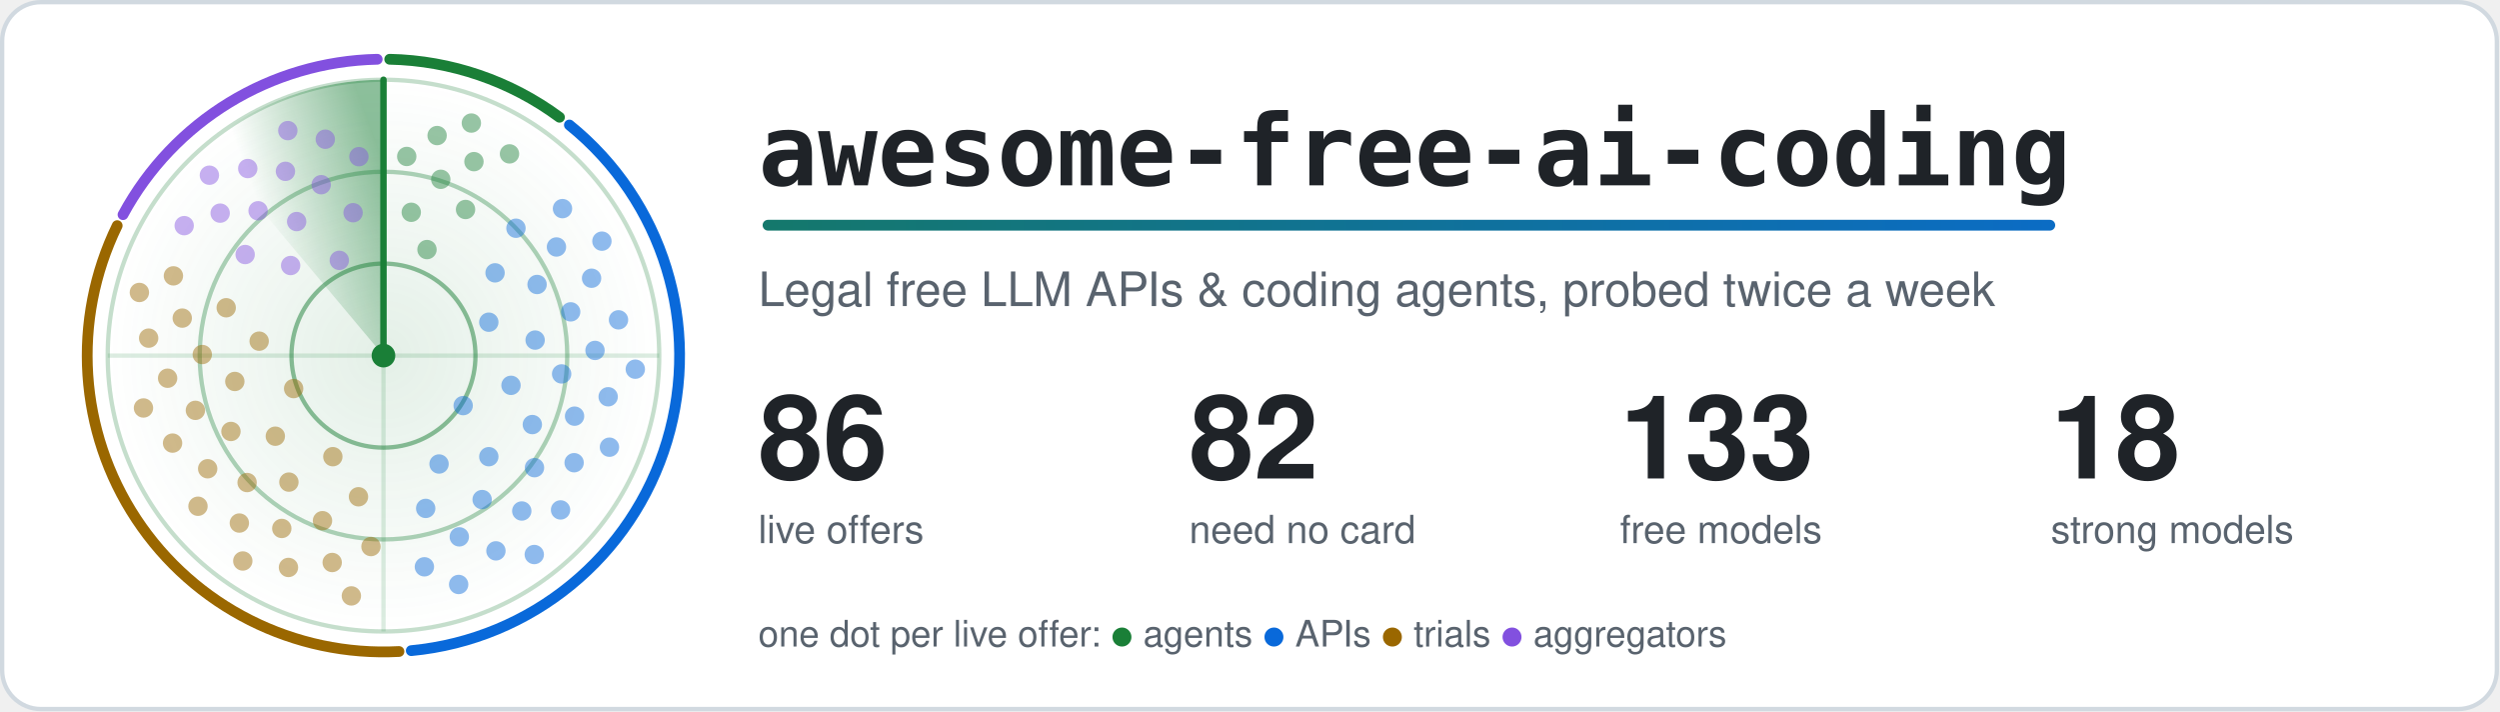
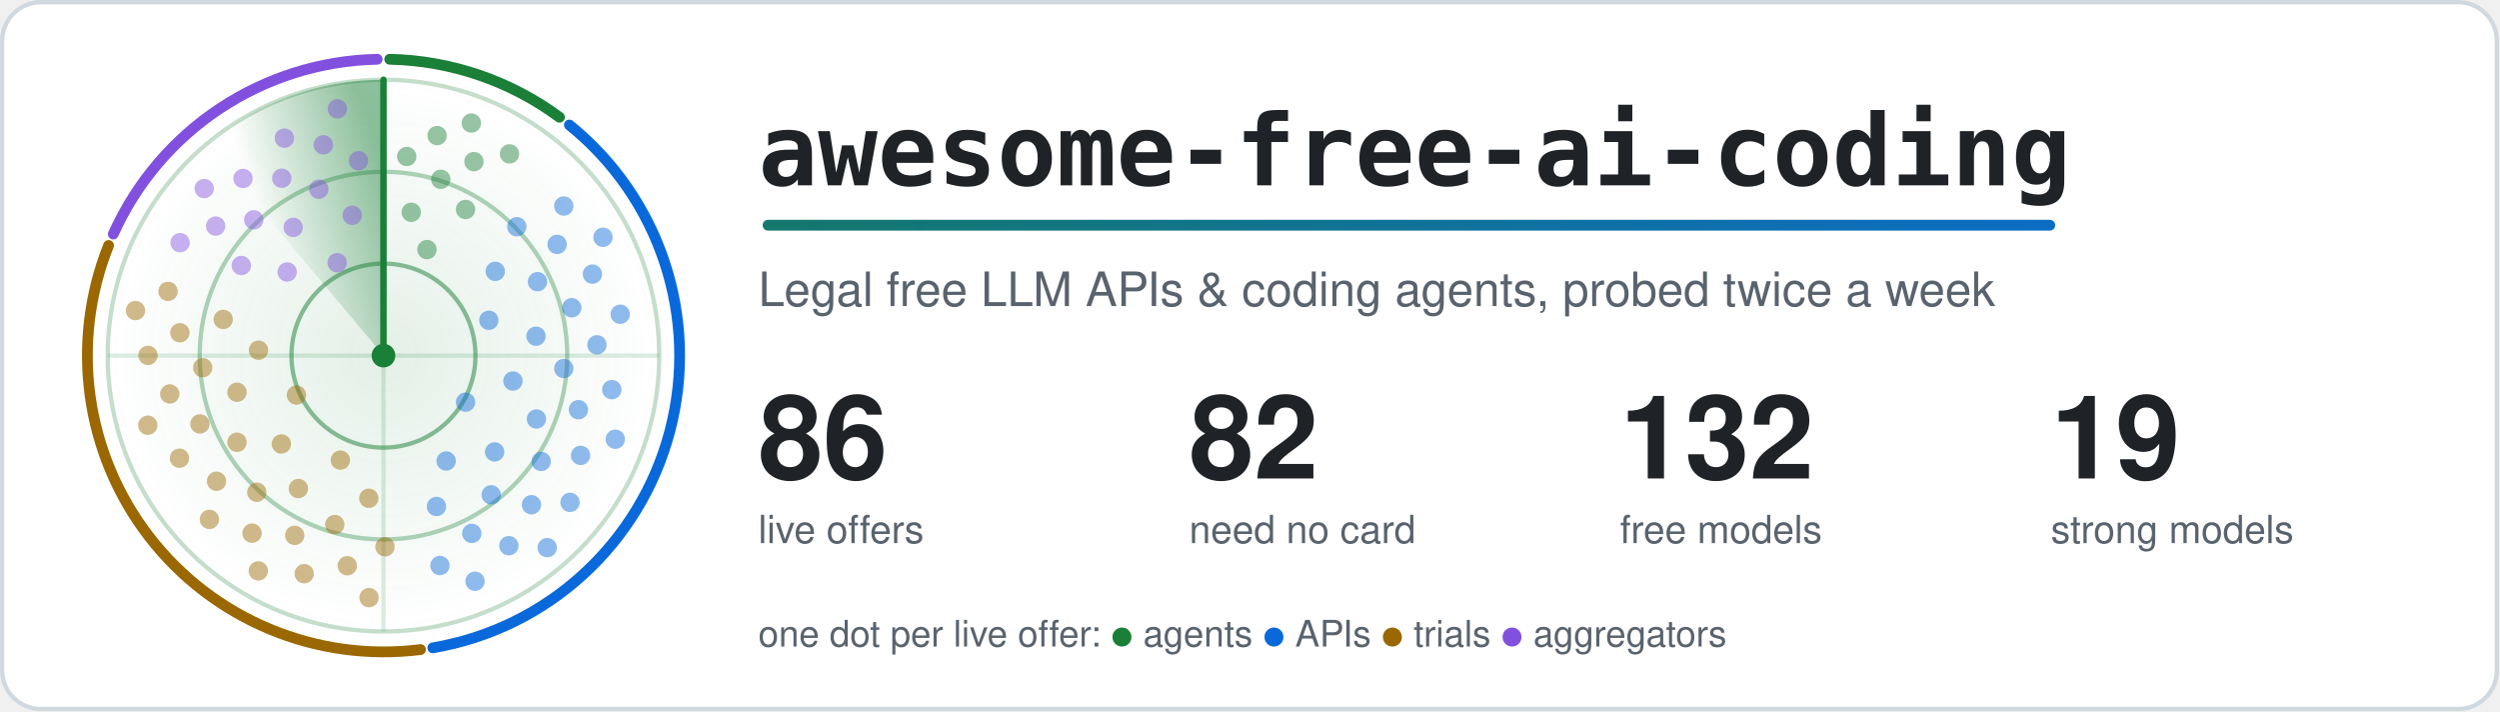
<svg xmlns="http://www.w3.org/2000/svg" width="1160" height="330" viewBox="0 0 1160 330" role="img" aria-labelledby="title">
  <style>.card{fill:#ffffff;stroke:#d1d9e0}.t{fill:#1f2328}.m{fill:#59636e}.ring{stroke:#1a7f37}.hub{fill:#1a7f37}.beam{stroke:#1a7f37}.s0,.s1,.g0,.g1{stop-color:#1a7f37}.a0{stop-color:#1a7f37}.a1{stop-color:#0969da}.dot.agents,.key.agents{fill:#1a7f37}.rim.agents{stroke:#1a7f37}.dot.apis,.key.apis{fill:#0969da}.rim.apis{stroke:#0969da}.dot.trials,.key.trials{fill:#9a6700}.rim.trials{stroke:#9a6700}.dot.aggregators,.key.aggregators{fill:#8250df}.rim.aggregators{stroke:#8250df}.rim{fill:none}.s0{stop-opacity:.5}.s1,.g1{stop-opacity:0}.g0{stop-opacity:.12}.dot{opacity:.45;animation:ping 6s linear infinite}@keyframes ping{0%,4%{opacity:1}55%,100%{opacity:.45}}.turning{animation:turn 6s linear infinite}@keyframes turn{to{transform:rotate(360deg)}}@media (prefers-reduced-motion: reduce) {.dot { animation: none; opacity: 1 } .turning { animation: none }}</style>
  <defs>
    <linearGradient id="accent" gradientUnits="userSpaceOnUse" x1="0" y1="0" x2="1100" y2="0">
      <stop class="a0" offset="0" />
      <stop class="a1" offset="1" />
    </linearGradient>
  </defs>
  <rect class="card" x="1" y="1" width="1158" height="328" rx="18" stroke-width="2" />
  <defs>
    <radialGradient id="glow">
      <stop class="g0" offset="0" />
      <stop class="g1" offset="1" />
    </radialGradient>
  </defs>
  <circle cx="178.0" cy="165.0" r="128.0" fill="url(#glow)" />
  <circle class="ring" cx="178.0" cy="165.0" r="42.7" fill="none" stroke-width="2" stroke-opacity=".5" />
  <circle class="ring" cx="178.0" cy="165.0" r="85.3" fill="none" stroke-width="2" stroke-opacity=".35" />
  <circle class="ring" cx="178.0" cy="165.0" r="128.0" fill="none" stroke-width="2" stroke-opacity=".25" />
  <path class="ring" d="M50.0 165.0H306.0M178.0 37.0V293.0" stroke-width="2" stroke-opacity=".15" />
  <path class="rim agents" d="M180.9 27.5A137.5 137.5 0 0 1 259.7 54.4" stroke-width="5" stroke-linecap="round" />
-   <path class="rim apis" d="M264.3 58.0A137.5 137.5 0 0 1 190.9 301.9" stroke-width="5" stroke-linecap="round" />
-   <path class="rim trials" d="M185.2 302.3A137.5 137.5 0 0 1 54.4 104.7" stroke-width="5" stroke-linecap="round" />
-   <path class="rim aggregators" d="M57.1 99.6A137.5 137.5 0 0 1 175.1 27.5" stroke-width="5" stroke-linecap="round" />
+   <path class="rim apis" d="M264.3 58.0A137.5 137.5 0 0 1 200.9 300.6" stroke-width="5" stroke-linecap="round" />
+   <path class="rim trials" d="M195.2 301.4A137.5 137.5 0 0 1 50.4 113.9" stroke-width="5" stroke-linecap="round" />
+   <path class="rim aggregators" d="M52.6 108.6A137.5 137.5 0 0 1 175.1 27.5" stroke-width="5" stroke-linecap="round" />
  <defs>
    <linearGradient id="sweep" gradientUnits="userSpaceOnUse" x1="178.0" y1="75.4" x2="120.4" y2="96.4">
      <stop class="s0" offset="0" />
      <stop class="s1" offset="1" />
    </linearGradient>
  </defs>
  <g class="turning" style="transform-origin:178.0px 165.0px">
    <path fill="url(#sweep)" d="M178.0 165.0L95.7 66.9A128.0 128.0 0 0 1 178.0 37.0Z" />
    <line class="beam" x1="178.0" y1="165.0" x2="178.0" y2="37.0" stroke-width="3" stroke-linecap="round" />
  </g>
  <circle class="dot agents" cx="198.2" cy="115.8" r="4.5" style="animation-delay:0.37s" />
  <circle class="dot agents" cx="190.9" cy="98.5" r="4.5" style="animation-delay:0.18s" />
  <circle class="dot agents" cx="216.1" cy="97.2" r="4.5" style="animation-delay:0.49s" />
  <circle class="dot agents" cx="204.6" cy="83.2" r="4.5" style="animation-delay:0.30s" />
  <circle class="dot agents" cx="188.8" cy="72.6" r="4.5" style="animation-delay:0.11s" />
  <circle class="dot agents" cx="220.0" cy="75.0" r="4.5" style="animation-delay:0.42s" />
  <circle class="dot agents" cx="202.9" cy="62.9" r="4.5" style="animation-delay:0.23s" />
  <circle class="dot agents" cx="236.5" cy="71.4" r="4.5" style="animation-delay:0.53s" />
  <circle class="dot agents" cx="218.8" cy="57.1" r="4.5" style="animation-delay:0.34s" />
-   <circle class="dot apis" cx="215.0" cy="188.2" r="4.5" style="animation-delay:2.04s" />
-   <circle class="dot apis" cx="226.9" cy="149.5" r="4.5" style="animation-delay:1.21s" />
-   <circle class="dot apis" cx="203.8" cy="215.3" r="4.5" style="animation-delay:2.55s" />
-   <circle class="dot apis" cx="237.2" cy="178.8" r="4.5" style="animation-delay:1.72s" />
-   <circle class="dot apis" cx="229.8" cy="126.6" r="4.5" style="animation-delay:0.89s" />
-   <circle class="dot apis" cx="226.9" cy="211.9" r="4.5" style="animation-delay:2.23s" />
-   <circle class="dot apis" cx="248.4" cy="157.8" r="4.5" style="animation-delay:1.40s" />
-   <circle class="dot apis" cx="197.6" cy="235.9" r="4.5" style="animation-delay:2.74s" />
-   <circle class="dot apis" cx="247.1" cy="197.0" r="4.5" style="animation-delay:1.91s" />
-   <circle class="dot apis" cx="249.3" cy="132.0" r="4.5" style="animation-delay:1.09s" />
-   <circle class="dot apis" cx="223.8" cy="231.8" r="4.5" style="animation-delay:2.43s" />
-   <circle class="dot apis" cx="260.7" cy="173.5" r="4.5" style="animation-delay:1.60s" />
-   <circle class="dot apis" cx="239.5" cy="105.9" r="4.5" style="animation-delay:0.77s" />
-   <circle class="dot apis" cx="248.1" cy="217.0" r="4.5" style="animation-delay:2.11s" />
-   <circle class="dot apis" cx="264.9" cy="144.7" r="4.5" style="animation-delay:1.28s" />
-   <circle class="dot apis" cx="213.2" cy="249.1" r="4.5" style="animation-delay:2.62s" />
-   <circle class="dot apis" cx="266.7" cy="193.1" r="4.5" style="animation-delay:1.79s" />
-   <circle class="dot apis" cx="258.3" cy="114.6" r="4.5" style="animation-delay:0.96s" />
-   <circle class="dot apis" cx="242.2" cy="237.1" r="4.5" style="animation-delay:2.31s" />
-   <circle class="dot apis" cx="276.2" cy="162.6" r="4.5" style="animation-delay:1.48s" />
-   <circle class="dot apis" cx="197.0" cy="263.0" r="4.5" style="animation-delay:2.82s" />
-   <circle class="dot apis" cx="266.5" cy="214.7" r="4.5" style="animation-delay:1.99s" />
-   <circle class="dot apis" cx="274.6" cy="129.1" r="4.5" style="animation-delay:1.16s" />
-   <circle class="dot apis" cx="230.2" cy="255.6" r="4.5" style="animation-delay:2.50s" />
-   <circle class="dot apis" cx="282.3" cy="184.1" r="4.5" style="animation-delay:1.67s" />
-   <circle class="dot apis" cx="261.1" cy="96.8" r="4.5" style="animation-delay:0.84s" />
-   <circle class="dot apis" cx="260.2" cy="236.6" r="4.5" style="animation-delay:2.18s" />
-   <circle class="dot apis" cx="287.1" cy="148.4" r="4.5" style="animation-delay:1.36s" />
-   <circle class="dot apis" cx="212.9" cy="271.2" r="4.5" style="animation-delay:2.70s" />
-   <circle class="dot apis" cx="282.9" cy="207.5" r="4.5" style="animation-delay:1.87s" />
-   <circle class="dot apis" cx="279.4" cy="111.9" r="4.5" style="animation-delay:1.04s" />
-   <circle class="dot apis" cx="248.0" cy="257.3" r="4.5" style="animation-delay:2.38s" />
-   <circle class="dot apis" cx="294.9" cy="171.3" r="4.5" style="animation-delay:1.55s" />
-   <circle class="dot trials" cx="136.3" cy="180.3" r="4.5" style="animation-delay:4.16s" />
-   <circle class="dot trials" cx="154.5" cy="211.9" r="4.5" style="animation-delay:3.44s" />
-   <circle class="dot trials" cx="120.3" cy="158.3" r="4.5" style="animation-delay:4.61s" />
-   <circle class="dot trials" cx="127.8" cy="202.4" r="4.5" style="animation-delay:3.89s" />
-   <circle class="dot trials" cx="166.4" cy="230.5" r="4.5" style="animation-delay:3.17s" />
-   <circle class="dot trials" cx="109.0" cy="177.0" r="4.5" style="animation-delay:4.34s" />
-   <circle class="dot trials" cx="134.1" cy="223.7" r="4.5" style="animation-delay:3.61s" />
-   <circle class="dot trials" cx="105.0" cy="142.8" r="4.5" style="animation-delay:4.78s" />
-   <circle class="dot trials" cx="107.2" cy="200.2" r="4.5" style="animation-delay:4.06s" />
-   <circle class="dot trials" cx="149.7" cy="241.6" r="4.5" style="animation-delay:3.34s" />
-   <circle class="dot trials" cx="93.9" cy="164.5" r="4.5" style="animation-delay:4.51s" />
-   <circle class="dot trials" cx="114.7" cy="223.9" r="4.5" style="animation-delay:3.78s" />
-   <circle class="dot trials" cx="172.2" cy="253.6" r="4.5" style="animation-delay:3.06s" />
-   <circle class="dot trials" cx="90.7" cy="190.4" r="4.5" style="animation-delay:4.23s" />
-   <circle class="dot trials" cx="130.8" cy="245.2" r="4.5" style="animation-delay:3.51s" />
-   <circle class="dot trials" cx="84.6" cy="147.6" r="4.5" style="animation-delay:4.68s" />
-   <circle class="dot trials" cx="96.4" cy="217.5" r="4.5" style="animation-delay:3.95s" />
-   <circle class="dot trials" cx="154.2" cy="261.0" r="4.5" style="animation-delay:3.23s" />
-   <circle class="dot trials" cx="77.8" cy="175.5" r="4.5" style="animation-delay:4.40s" />
-   <circle class="dot trials" cx="111.1" cy="242.7" r="4.5" style="animation-delay:3.68s" />
-   <circle class="dot trials" cx="80.5" cy="128.0" r="4.5" style="animation-delay:4.85s" />
-   <circle class="dot trials" cx="80.1" cy="205.6" r="4.5" style="animation-delay:4.12s" />
-   <circle class="dot trials" cx="133.9" cy="263.3" r="4.5" style="animation-delay:3.40s" />
-   <circle class="dot trials" cx="69.0" cy="156.9" r="4.5" style="animation-delay:4.57s" />
-   <circle class="dot trials" cx="91.9" cy="234.9" r="4.5" style="animation-delay:3.85s" />
-   <circle class="dot trials" cx="163.1" cy="276.5" r="4.5" style="animation-delay:3.13s" />
-   <circle class="dot trials" cx="66.6" cy="189.3" r="4.5" style="animation-delay:4.30s" />
-   <circle class="dot trials" cx="112.7" cy="260.3" r="4.5" style="animation-delay:3.57s" />
-   <circle class="dot trials" cx="64.7" cy="135.7" r="4.5" style="animation-delay:4.74s" />
-   <circle class="dot aggregators" cx="157.5" cy="120.8" r="4.5" style="animation-delay:5.58s" />
-   <circle class="dot aggregators" cx="134.9" cy="123.2" r="4.5" style="animation-delay:5.24s" />
-   <circle class="dot aggregators" cx="163.9" cy="98.7" r="4.5" style="animation-delay:5.80s" />
-   <circle class="dot aggregators" cx="137.7" cy="102.8" r="4.5" style="animation-delay:5.45s" />
-   <circle class="dot aggregators" cx="113.8" cy="118.1" r="4.5" style="animation-delay:5.10s" />
-   <circle class="dot aggregators" cx="149.1" cy="85.7" r="4.5" style="animation-delay:5.67s" />
-   <circle class="dot aggregators" cx="119.8" cy="97.8" r="4.5" style="animation-delay:5.32s" />
-   <circle class="dot aggregators" cx="166.6" cy="72.7" r="4.5" style="animation-delay:5.88s" />
-   <circle class="dot aggregators" cx="132.5" cy="79.5" r="4.5" style="animation-delay:5.53s" />
-   <circle class="dot aggregators" cx="102.2" cy="98.9" r="4.5" style="animation-delay:5.18s" />
-   <circle class="dot aggregators" cx="151.0" cy="64.6" r="4.5" style="animation-delay:5.75s" />
-   <circle class="dot aggregators" cx="115.0" cy="78.2" r="4.5" style="animation-delay:5.40s" />
-   <circle class="dot aggregators" cx="85.5" cy="104.7" r="4.5" style="animation-delay:5.05s" />
-   <circle class="dot aggregators" cx="133.6" cy="60.6" r="4.5" style="animation-delay:5.62s" />
-   <circle class="dot aggregators" cx="97.2" cy="81.3" r="4.5" style="animation-delay:5.27s" />
+   <circle class="dot apis" cx="216.1" cy="186.6" r="4.5" style="animation-delay:1.99s" />
+   <circle class="dot apis" cx="226.9" cy="148.6" r="4.5" style="animation-delay:1.19s" />
+   <circle class="dot apis" cx="207.1" cy="213.9" r="4.5" style="animation-delay:2.49s" />
+   <circle class="dot apis" cx="238.1" cy="176.8" r="4.5" style="animation-delay:1.69s" />
+   <circle class="dot apis" cx="229.9" cy="125.9" r="4.5" style="animation-delay:0.88s" />
+   <circle class="dot apis" cx="229.6" cy="209.7" r="4.5" style="animation-delay:2.18s" />
+   <circle class="dot apis" cx="248.8" cy="156.0" r="4.5" style="animation-delay:1.38s" />
+   <circle class="dot apis" cx="202.6" cy="235.0" r="4.5" style="animation-delay:2.68s" />
+   <circle class="dot apis" cx="249.0" cy="194.4" r="4.5" style="animation-delay:1.87s" />
+   <circle class="dot apis" cx="249.5" cy="130.7" r="4.5" style="animation-delay:1.07s" />
+   <circle class="dot apis" cx="228.0" cy="229.6" r="4.5" style="animation-delay:2.37s" />
+   <circle class="dot apis" cx="261.7" cy="171.0" r="4.5" style="animation-delay:1.57s" />
+   <circle class="dot apis" cx="239.9" cy="105.2" r="4.5" style="animation-delay:0.77s" />
+   <circle class="dot apis" cx="251.2" cy="214.1" r="4.5" style="animation-delay:2.06s" />
+   <circle class="dot apis" cx="265.4" cy="142.8" r="4.5" style="animation-delay:1.26s" />
+   <circle class="dot apis" cx="219.0" cy="247.5" r="4.5" style="animation-delay:2.56s" />
+   <circle class="dot apis" cx="268.5" cy="190.1" r="4.5" style="animation-delay:1.76s" />
+   <circle class="dot apis" cx="258.6" cy="113.4" r="4.5" style="animation-delay:0.96s" />
+   <circle class="dot apis" cx="246.7" cy="234.2" r="4.5" style="animation-delay:2.25s" />
+   <circle class="dot apis" cx="277.1" cy="160.0" r="4.5" style="animation-delay:1.45s" />
+   <circle class="dot apis" cx="204.2" cy="262.4" r="4.5" style="animation-delay:2.75s" />
+   <circle class="dot apis" cx="269.5" cy="211.3" r="4.5" style="animation-delay:1.95s" />
+   <circle class="dot apis" cx="275.0" cy="127.2" r="4.5" style="animation-delay:1.15s" />
+   <circle class="dot apis" cx="236.2" cy="253.2" r="4.5" style="animation-delay:2.44s" />
+   <circle class="dot apis" cx="284.0" cy="180.8" r="4.5" style="animation-delay:1.64s" />
+   <circle class="dot apis" cx="261.7" cy="95.6" r="4.5" style="animation-delay:0.84s" />
+   <circle class="dot apis" cx="264.6" cy="233.1" r="4.5" style="animation-delay:2.14s" />
+   <circle class="dot apis" cx="287.9" cy="145.8" r="4.5" style="animation-delay:1.33s" />
+   <circle class="dot apis" cx="220.5" cy="269.7" r="4.5" style="animation-delay:2.63s" />
+   <circle class="dot apis" cx="285.6" cy="203.8" r="4.5" style="animation-delay:1.83s" />
+   <circle class="dot apis" cx="279.9" cy="110.1" r="4.5" style="animation-delay:1.03s" />
+   <circle class="dot apis" cx="254.0" cy="254.1" r="4.5" style="animation-delay:2.33s" />
+   <circle class="dot trials" cx="137.6" cy="183.3" r="4.5" style="animation-delay:4.10s" />
+   <circle class="dot trials" cx="158.0" cy="213.5" r="4.5" style="animation-delay:3.37s" />
+   <circle class="dot trials" cx="120.0" cy="162.5" r="4.5" style="animation-delay:4.54s" />
+   <circle class="dot trials" cx="130.6" cy="206.0" r="4.5" style="animation-delay:3.82s" />
+   <circle class="dot trials" cx="171.2" cy="231.2" r="4.5" style="animation-delay:3.10s" />
+   <circle class="dot trials" cx="110.0" cy="182.0" r="4.5" style="animation-delay:4.27s" />
+   <circle class="dot trials" cx="138.5" cy="226.7" r="4.5" style="animation-delay:3.54s" />
+   <circle class="dot trials" cx="103.6" cy="148.2" r="4.5" style="animation-delay:4.71s" />
+   <circle class="dot trials" cx="110.0" cy="205.2" r="4.5" style="animation-delay:3.99s" />
+   <circle class="dot trials" cx="155.4" cy="243.4" r="4.5" style="animation-delay:3.27s" />
+   <circle class="dot trials" cx="94.1" cy="170.6" r="4.5" style="animation-delay:4.44s" />
+   <circle class="dot trials" cx="119.2" cy="228.4" r="4.5" style="animation-delay:3.71s" />
+   <circle class="dot trials" cx="178.7" cy="253.7" r="4.5" style="animation-delay:2.99s" />
+   <circle class="dot trials" cx="92.8" cy="196.7" r="4.5" style="animation-delay:4.16s" />
+   <circle class="dot trials" cx="136.8" cy="248.4" r="4.5" style="animation-delay:3.44s" />
+   <circle class="dot trials" cx="83.5" cy="154.4" r="4.5" style="animation-delay:4.61s" />
+   <circle class="dot trials" cx="100.5" cy="223.3" r="4.5" style="animation-delay:3.88s" />
+   <circle class="dot trials" cx="161.2" cy="262.5" r="4.5" style="animation-delay:3.16s" />
+   <circle class="dot trials" cx="78.8" cy="182.8" r="4.5" style="animation-delay:4.33s" />
+   <circle class="dot trials" cx="117.0" cy="247.4" r="4.5" style="animation-delay:3.61s" />
+   <circle class="dot trials" cx="78.0" cy="135.2" r="4.5" style="animation-delay:4.78s" />
+   <circle class="dot trials" cx="83.3" cy="212.6" r="4.5" style="animation-delay:4.05s" />
+   <circle class="dot trials" cx="141.2" cy="266.2" r="4.5" style="animation-delay:3.33s" />
+   <circle class="dot trials" cx="68.7" cy="164.9" r="4.5" style="animation-delay:4.50s" />
+   <circle class="dot trials" cx="97.2" cy="241.0" r="4.5" style="animation-delay:3.78s" />
+   <circle class="dot trials" cx="171.3" cy="277.3" r="4.5" style="animation-delay:3.06s" />
+   <circle class="dot trials" cx="68.6" cy="197.3" r="4.5" style="animation-delay:4.23s" />
+   <circle class="dot trials" cx="119.9" cy="264.9" r="4.5" style="animation-delay:3.50s" />
+   <circle class="dot trials" cx="62.9" cy="144.1" r="4.5" style="animation-delay:4.67s" />
+   <circle class="dot aggregators" cx="156.5" cy="121.9" r="4.5" style="animation-delay:5.56s" />
+   <circle class="dot aggregators" cx="133.3" cy="126.2" r="4.5" style="animation-delay:5.18s" />
+   <circle class="dot aggregators" cx="163.5" cy="99.9" r="4.5" style="animation-delay:5.79s" />
+   <circle class="dot aggregators" cx="136.1" cy="105.5" r="4.5" style="animation-delay:5.41s" />
+   <circle class="dot aggregators" cx="112.0" cy="123.2" r="4.5" style="animation-delay:5.04s" />
+   <circle class="dot aggregators" cx="148.0" cy="87.8" r="4.5" style="animation-delay:5.65s" />
+   <circle class="dot aggregators" cx="117.8" cy="102.0" r="4.5" style="animation-delay:5.27s" />
+   <circle class="dot aggregators" cx="166.4" cy="74.6" r="4.5" style="animation-delay:5.88s" />
+   <circle class="dot aggregators" cx="130.8" cy="82.7" r="4.5" style="animation-delay:5.50s" />
+   <circle class="dot aggregators" cx="100.1" cy="104.9" r="4.5" style="animation-delay:5.13s" />
+   <circle class="dot aggregators" cx="150.1" cy="67.2" r="4.5" style="animation-delay:5.74s" />
+   <circle class="dot aggregators" cx="112.8" cy="82.8" r="4.5" style="animation-delay:5.36s" />
+   <circle class="dot aggregators" cx="83.6" cy="112.6" r="4.5" style="animation-delay:4.98s" />
+   <circle class="dot aggregators" cx="132.0" cy="64.1" r="4.5" style="animation-delay:5.59s" />
+   <circle class="dot aggregators" cx="94.8" cy="87.5" r="4.5" style="animation-delay:5.22s" />
+   <circle class="dot aggregators" cx="156.6" cy="50.5" r="4.5" style="animation-delay:5.82s" />
  <circle class="hub" cx="178.0" cy="165.0" r="5.5" />
  <text class="t" x="352" y="86" font-family="ui-monospace, SFMono-Regular, Menlo, Consolas, monospace" font-size="46" font-weight="700">awesome-free-ai-coding</text>
  <rect x="354" y="102" width="600" height="5" rx="2.5" fill="url(#accent)" />
  <text class="m" x="352" y="142" font-family="-apple-system, BlinkMacSystemFont, 'Segoe UI', Helvetica, Arial, sans-serif" font-size="22">Legal free LLM APIs &amp; coding agents, probed twice a week</text>
  <text class="t" x="352" y="222" font-family="-apple-system, BlinkMacSystemFont, 'Segoe UI', Helvetica, Arial, sans-serif" font-size="54" font-weight="700">86</text>
  <text class="m" x="352" y="252" font-family="-apple-system, BlinkMacSystemFont, 'Segoe UI', Helvetica, Arial, sans-serif" font-size="18">live offers</text>
  <text class="t" x="552" y="222" font-family="-apple-system, BlinkMacSystemFont, 'Segoe UI', Helvetica, Arial, sans-serif" font-size="54" font-weight="700">82</text>
  <text class="m" x="552" y="252" font-family="-apple-system, BlinkMacSystemFont, 'Segoe UI', Helvetica, Arial, sans-serif" font-size="18">need no card</text>
-   <text class="t" x="752" y="222" font-family="-apple-system, BlinkMacSystemFont, 'Segoe UI', Helvetica, Arial, sans-serif" font-size="54" font-weight="700">133</text>
+   <text class="t" x="752" y="222" font-family="-apple-system, BlinkMacSystemFont, 'Segoe UI', Helvetica, Arial, sans-serif" font-size="54" font-weight="700">132</text>
  <text class="m" x="752" y="252" font-family="-apple-system, BlinkMacSystemFont, 'Segoe UI', Helvetica, Arial, sans-serif" font-size="18">free models</text>
-   <text class="t" x="952" y="222" font-family="-apple-system, BlinkMacSystemFont, 'Segoe UI', Helvetica, Arial, sans-serif" font-size="54" font-weight="700">18</text>
+   <text class="t" x="952" y="222" font-family="-apple-system, BlinkMacSystemFont, 'Segoe UI', Helvetica, Arial, sans-serif" font-size="54" font-weight="700">19</text>
  <text class="m" x="952" y="252" font-family="-apple-system, BlinkMacSystemFont, 'Segoe UI', Helvetica, Arial, sans-serif" font-size="18">strong models</text>
  <text class="m" x="352" y="300" font-family="-apple-system, BlinkMacSystemFont, 'Segoe UI', Helvetica, Arial, sans-serif" font-size="17">one dot per live offer: <tspan class="key agents">●</tspan> agents <tspan class="key apis">●</tspan> APIs <tspan class="key trials">●</tspan> trials <tspan class="key aggregators">●</tspan> aggregators</text>
</svg>
